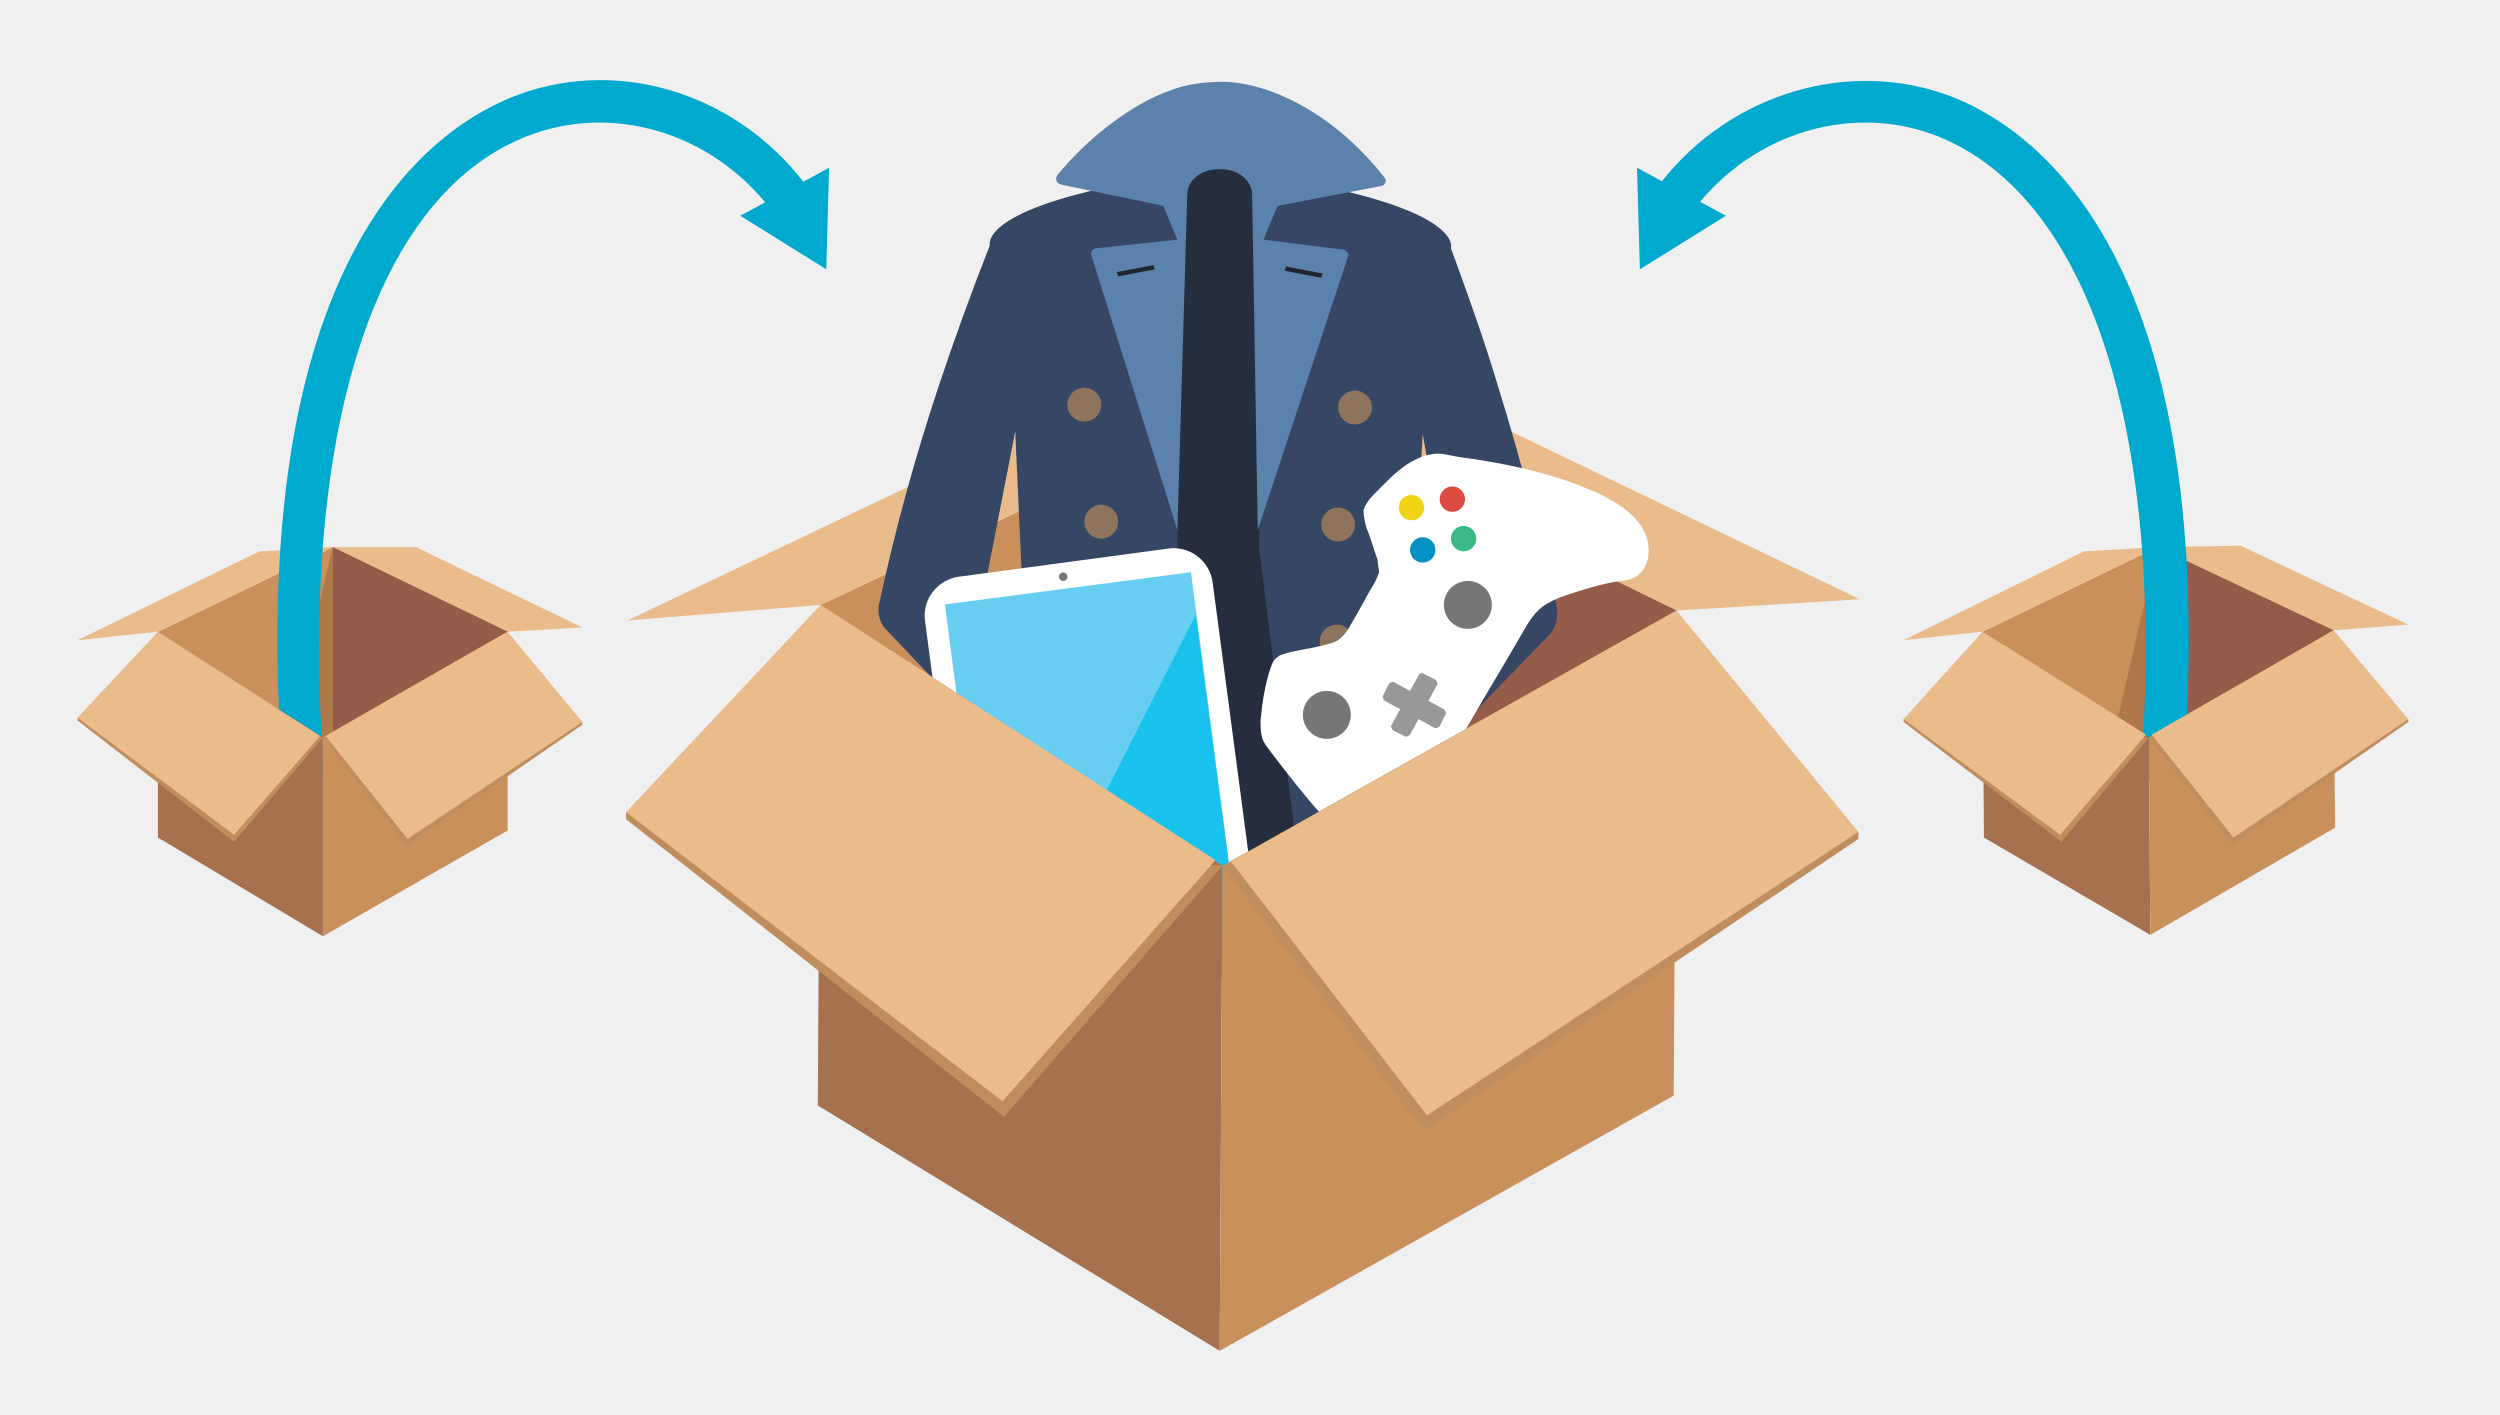
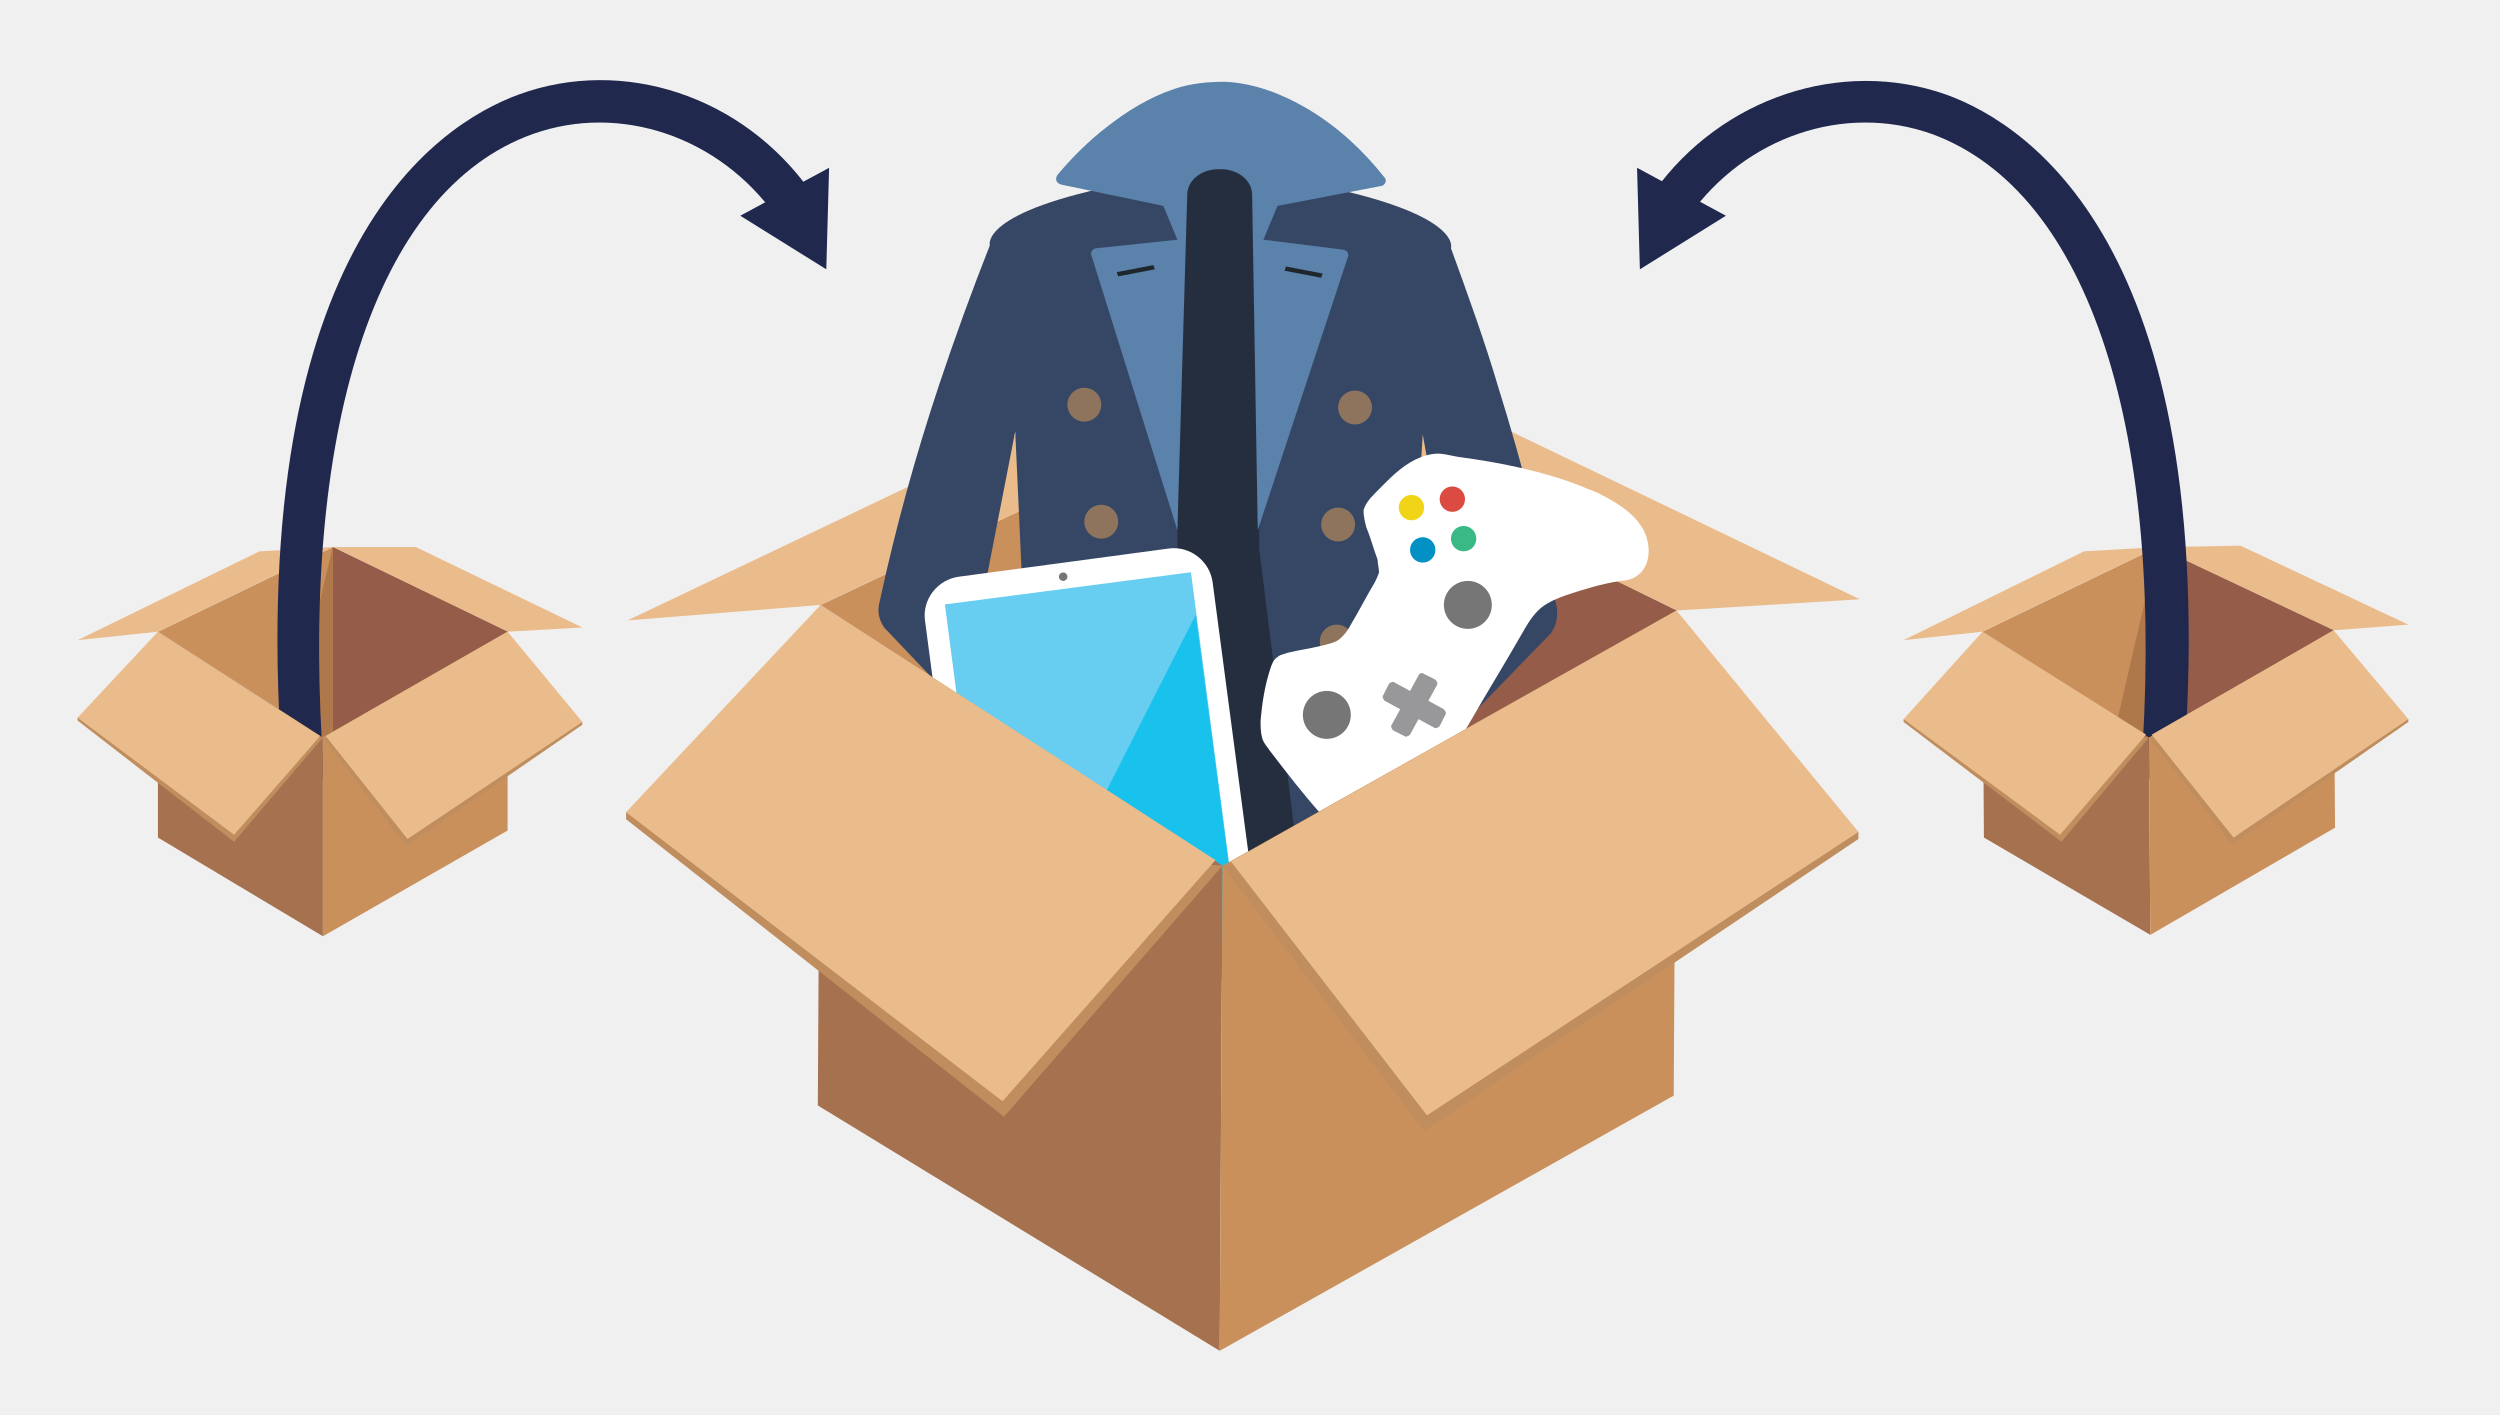
<svg xmlns="http://www.w3.org/2000/svg" version="1.1" id="Layer_1" x="0px" y="0px" viewBox="0 0 177.3 100.3" style="enable-background:new 0 0 177.3 100.3;" xml:space="preserve">
  <style type="text/css">
	.st0{fill:#C9905C;}
	.st1{fill:#EABC8C;}
	.st2{fill:#945C49;}
	.st3{fill:#AF784A;}
- 	.st4{fill:#00A9CE;}
+ 	.st4{fill:#20284D;}
	.st5{fill:#A5714F;}
	.st6{fill:#BF8D5E;}
	.st7{fill:#242E3F;}
	.st8{fill:#364765;}
	.st9{fill:#5A82AB;}
	.st10{fill:#8E745D;}
	.st11{fill:#1F272D;}
	.st12{fill:#FFFFFF;}
	.st13{fill:#67CDF1;}
	.st14{fill:#19C2ED;}
	.st15{fill:#767676;}
	.st16{fill:#0391C5;}
	.st17{fill:#DB4B42;}
	.st18{fill:#F1D418;}
	.st19{fill:#3AB986;}
	.st20{fill:#98989A;}
</style>
  <g>
    <polygon class="st0" points="22.9,52.3 36,44.8 23.6,38.8 11.2,44.8  " />
    <polygon class="st1" points="11.2,44.8 5.5,45.4 18.4,39.1 23.6,38.8  " />
    <polygon class="st1" points="23.6,38.8 29.5,38.8 41.3,44.5 36,44.8  " />
    <polygon class="st2" points="23.6,38.8 23.6,51.9 36,44.8  " />
    <polygon class="st3" points="23.6,38.8 20.7,50.9 22.9,52.3 23.6,51.9  " />
  </g>
  <g>
    <path class="st4" d="M20.1,55.4C17.1,18,30.8,8.9,36.8,6.7c7.4-2.7,15.9,0.1,20.7,6.9L55,15.3c-4-5.6-11-8-17.2-5.8   c-11.2,4-16.7,21.1-14.8,45.7L20.1,55.4z" />
    <g>
      <polygon class="st4" points="52.5,15.3 58.6,19.1 58.8,11.9   " />
    </g>
  </g>
  <g>
    <polygon class="st5" points="11.2,44.8 11.2,59.4 22.9,66.4 22.9,52.3  " />
    <polygon class="st0" points="36,44.8 22.9,52.3 22.9,66.4 36,58.9  " />
    <polygon class="st6" points="5.5,50.9 5.5,51.1 16.6,59.7 22.9,52.3  " />
    <polygon class="st1" points="11.2,44.8 5.5,50.9 16.6,59.2 22.7,52.2  " />
    <polygon class="st6" points="41.3,51.2 41.3,51.4 28.8,60 22.9,52.3  " />
    <polygon class="st1" points="36,44.8 41.3,51.2 28.9,59.5 23.1,52.2  " />
  </g>
  <g>
    <polygon class="st0" points="152.4,52.3 165.5,44.7 153,38.8 140.6,44.8  " />
    <polygon class="st1" points="140.6,44.8 135,45.4 147.8,39.1 153,38.8  " />
    <polygon class="st1" points="153,38.8 158.9,38.7 170.8,44.3 165.5,44.7  " />
    <polygon class="st2" points="153,38.8 153.1,51.9 165.5,44.7  " />
    <polygon class="st3" points="153,38.8 150.2,50.9 152.4,52.3 153.1,51.9  " />
  </g>
  <g>
    <g>
      <g>
        <polygon class="st0" points="86.7,61.4 118.9,43.3 88.7,28.5 58.2,42.9    " />
        <polygon class="st1" points="58.2,42.9 44.5,44 76,29 88.7,28.5    " />
        <polygon class="st1" points="88.7,28.5 103,28.6 131.9,42.5 118.9,43.3    " />
        <polygon class="st2" points="88.7,28.5 88.4,60.4 118.9,43.3    " />
        <polygon class="st3" points="88.7,28.5 81.4,57.9 86.7,61.4 88.4,60.4    " />
      </g>
      <g>
        <polygon class="st7" points="81.9,11.5 86.6,9.6 92.5,11.6 99,74.7 87.4,75.8 86.2,62.1 85.3,75.7 73.2,74.5    " />
        <path class="st8" d="M66.6,27.3c1.1-3.3,2.3-6.6,3.6-9.9c0,0-0.8-2.4,9.7-4.4l3.8-0.8l-0.2,26.6l-5.8,41.5l-10-1.9     c0,0-0.7-0.4-0.6-1.6s5.5-33,5.5-33L72,30.6l-2.5,12.8l7.7,10.4c0,0.1-2.5,0.2-2.5,0.4v0.2c-0.1,1.1-1.9,1.3-2.3,0.3l-9.7-10.2     c-0.4-0.6-0.5-1.2-0.3-1.9C63.5,37.5,64.9,32.4,66.6,27.3z" />
        <path class="st8" d="M106.3,27.6c-1-3.4-2.2-6.7-3.4-10c0,0,0.9-2.4-9.6-4.5l-3.8-0.8l-0.2,26.6l5.2,41.5l10-1.8     c0,0,0.7-0.4,0.6-1.5c-0.1-1.2-5-33.1-5-33.1l0.8-13.2l2.3,12.9l-5.3,10.4c0,0.1-0.1,0.3,0,0.4v0.2c0.1,1.1,1.9,1.3,2.3,0.3     l9.8-10.1c0.4-0.6,0.5-1.2,0.4-1.9C109.2,37.9,107.9,32.7,106.3,27.6z" />
        <path class="st9" d="M98.2,12.6c-1.5-1.9-3.3-3.6-5.5-4.9c-1.7-1-3.7-1.8-5.8-1.9c-1.2,0-2.4,0.1-3.6,0.5     c-1.8,0.6-3.4,1.6-4.8,2.7c-1.3,1-2.5,2.2-3.5,3.4c-0.2,0.3-0.1,0.6,0.3,0.7l7.2,1.5l1,2.4l-5.7,0.6c-0.3,0-0.5,0.3-0.4,0.5     l6.1,19.5l0.7-23.8c0-1,1-1.8,2.2-1.8h0.2c1.2,0,2.2,0.8,2.2,1.8l0.4,23.8l6.4-19.4c0.1-0.2-0.1-0.5-0.4-0.5L89.6,17l1-2.4     l7.3-1.4C98.2,13.2,98.4,12.8,98.2,12.6z" />
        <ellipse class="st10" cx="76.9" cy="28.7" rx="1.2" ry="1.2" />
        <ellipse class="st10" cx="78.1" cy="37" rx="1.2" ry="1.2" />
        <ellipse class="st10" cx="78" cy="45.4" rx="1.2" ry="1.2" />
        <ellipse class="st10" cx="75.7" cy="53.7" rx="1.2" ry="1.2" />
        <polygon class="st11" points="81.9,19.1 79.3,19.6 79.2,19.3 81.8,18.8    " />
        <ellipse class="st10" cx="96.1" cy="28.9" rx="1.2" ry="1.2" />
        <ellipse class="st10" cx="94.9" cy="37.2" rx="1.2" ry="1.2" />
        <ellipse class="st10" cx="94.8" cy="45.5" rx="1.2" ry="1.2" />
        <ellipse class="st10" cx="97" cy="53.8" rx="1.2" ry="1.2" />
        <polygon class="st11" points="91.1,19.2 93.7,19.7 93.8,19.4 91.2,18.9    " />
      </g>
      <g>
        <path class="st12" d="M87.3,72.4l-14.9,2c-1.5,0.2-2.9-0.9-3.1-2.4l-3.7-28c-0.2-1.5,0.9-2.9,2.4-3.1l14.9-2     c1.5-0.2,2.9,0.9,3.1,2.4l3.7,28C89.9,70.8,88.8,72.2,87.3,72.4z" />
        <rect x="68.8" y="41.6" transform="matrix(0.9916 -0.1297 0.1297 0.9916 -6.6073 10.5378)" class="st13" width="17.6" height="28.8" />
        <polygon class="st14" points="84.8,43.6 70.7,71.4 88.2,69.2    " />
      </g>
      <g>
        <path class="st12" d="M104,62.1c-0.3,0.3-0.6,0.6-1,0.8c-1.7,0.7-3.6-0.2-5.1-1.3c-3.1-2.2-5.5-5.3-7.8-8.3     c-0.2-0.3-0.5-0.6-0.6-1s-0.1-0.8-0.1-1.2c0.1-1.2,0.3-2.5,0.7-3.7c0.1-0.3,0.2-0.6,0.5-0.8c0.2-0.2,0.5-0.2,0.7-0.3     c0.8-0.2,1.6-0.3,2.4-0.5c0.4-0.1,0.9-0.2,1.2-0.4c0.4-0.3,0.7-0.7,0.9-1.1c0.6-1,1.1-2,1.7-3c0.1-0.2,0.2-0.4,0.3-0.7     c0-0.3-0.1-0.6-0.1-0.9c-0.3-0.8-0.5-1.6-0.8-2.3c-0.1-0.4-0.2-0.8-0.2-1.2c0.1-0.4,0.4-0.8,0.7-1.1c0.8-0.8,1.6-1.7,2.6-2.3     c0.5-0.3,1-0.5,1.6-0.6s1.2,0.1,1.8,0.2c3,0.4,6,1,8.8,2.1c0.4,0.2,0.8,0.3,1.2,0.5c1.6,0.8,3.3,1.9,3.5,3.7     c0.1,0.8-0.1,1.7-0.9,2.2c-0.3,0.2-0.8,0.3-1.1,0.3c-1.3,0.2-2.6,0.6-3.8,1c-0.6,0.2-1.3,0.5-1.8,0.9c-0.6,0.5-1,1.2-1.4,1.9     c-1.2,2.1-2.5,4.2-3.7,6.3c-0.5,0.8-1,1.7-1.1,2.7s0.1,2,0.4,2.9c0.3,1.1,0.5,2.1,0.8,3.2c0.1,0.4,0.2,0.8,0.1,1.1     C104.2,61.7,104.1,61.9,104,62.1z" />
        <ellipse class="st15" cx="94.1" cy="50.7" rx="1.7" ry="1.7" />
        <ellipse class="st15" cx="104.1" cy="42.9" rx="1.7" ry="1.7" />
        <ellipse class="st12" cx="96.9" cy="45.8" rx="0.6" ry="0.6" />
        <ellipse class="st12" cx="99.2" cy="42" rx="0.6" ry="0.6" />
        <ellipse class="st16" cx="100.9" cy="39" rx="0.9" ry="0.9" />
        <ellipse class="st17" cx="103" cy="35.4" rx="0.9" ry="0.9" />
        <ellipse class="st18" cx="100.1" cy="36" rx="0.9" ry="0.9" />
        <ellipse class="st19" cx="103.8" cy="38.2" rx="0.9" ry="0.9" />
        <path class="st20" d="M100.6,47.9L100,49l-1.1-0.6c-0.1-0.1-0.3,0-0.4,0.1l-0.4,0.8c-0.1,0.1,0,0.3,0.1,0.4l1.1,0.6l-0.6,1.1     c-0.1,0.1,0,0.3,0.1,0.4l0.8,0.4c0.1,0.1,0.3,0,0.4-0.1l0.6-1.1l1.1,0.6c0.1,0.1,0.3,0,0.4-0.1l0.4-0.8c0.1-0.1,0-0.3-0.1-0.4     l-1.1-0.6l0.6-1.1c0.1-0.1,0-0.3-0.1-0.4l-0.8-0.4C100.9,47.7,100.7,47.7,100.6,47.9z" />
      </g>
      <g>
        <polygon class="st5" points="58.2,42.9 58,78.4 86.5,95.8 86.7,61.4    " />
        <polygon class="st0" points="118.9,43.3 86.7,61.4 86.5,95.8 118.7,77.7    " />
        <polygon class="st6" points="44.4,57.6 44.4,58.1 71.2,79.2 86.7,61.4    " />
        <polygon class="st1" points="58.2,42.9 44.4,57.6 71.1,78.1 86.2,61    " />
        <polygon class="st6" points="131.8,59 131.8,59.5 101,80.2 86.7,61.4    " />
        <polygon class="st1" points="118.9,43.3 131.8,59 101.2,79.1 87.3,61.1    " />
      </g>
    </g>
    <circle class="st15" cx="75.4" cy="40.9" r="0.3" />
  </g>
  <g>
    <path class="st4" d="M154.8,55.4l-3-0.2c1.9-24.5-3.6-41.6-14.8-45.7c-6.2-2.2-13.2,0.2-17.2,5.8l-2.5-1.7   c4.8-6.7,13.3-9.5,20.7-6.9C144.1,8.9,157.8,18,154.8,55.4z" />
    <g>
      <polygon class="st4" points="116.1,11.9 116.3,19.1 122.4,15.3   " />
    </g>
  </g>
  <g>
    <polygon class="st5" points="140.6,44.8 140.7,59.4 152.5,66.3 152.4,52.3  " />
    <polygon class="st0" points="165.5,44.7 152.4,52.3 152.5,66.3 165.6,58.7  " />
    <polygon class="st6" points="135,51 135,51.2 146.2,59.7 152.4,52.3  " />
    <polygon class="st1" points="140.6,44.8 135,51 146.1,59.2 152.2,52.1  " />
    <polygon class="st6" points="170.8,51 170.8,51.2 158.3,59.9 152.4,52.3  " />
    <polygon class="st1" points="165.5,44.7 170.8,51 158.4,59.4 152.6,52.1  " />
  </g>
</svg>
